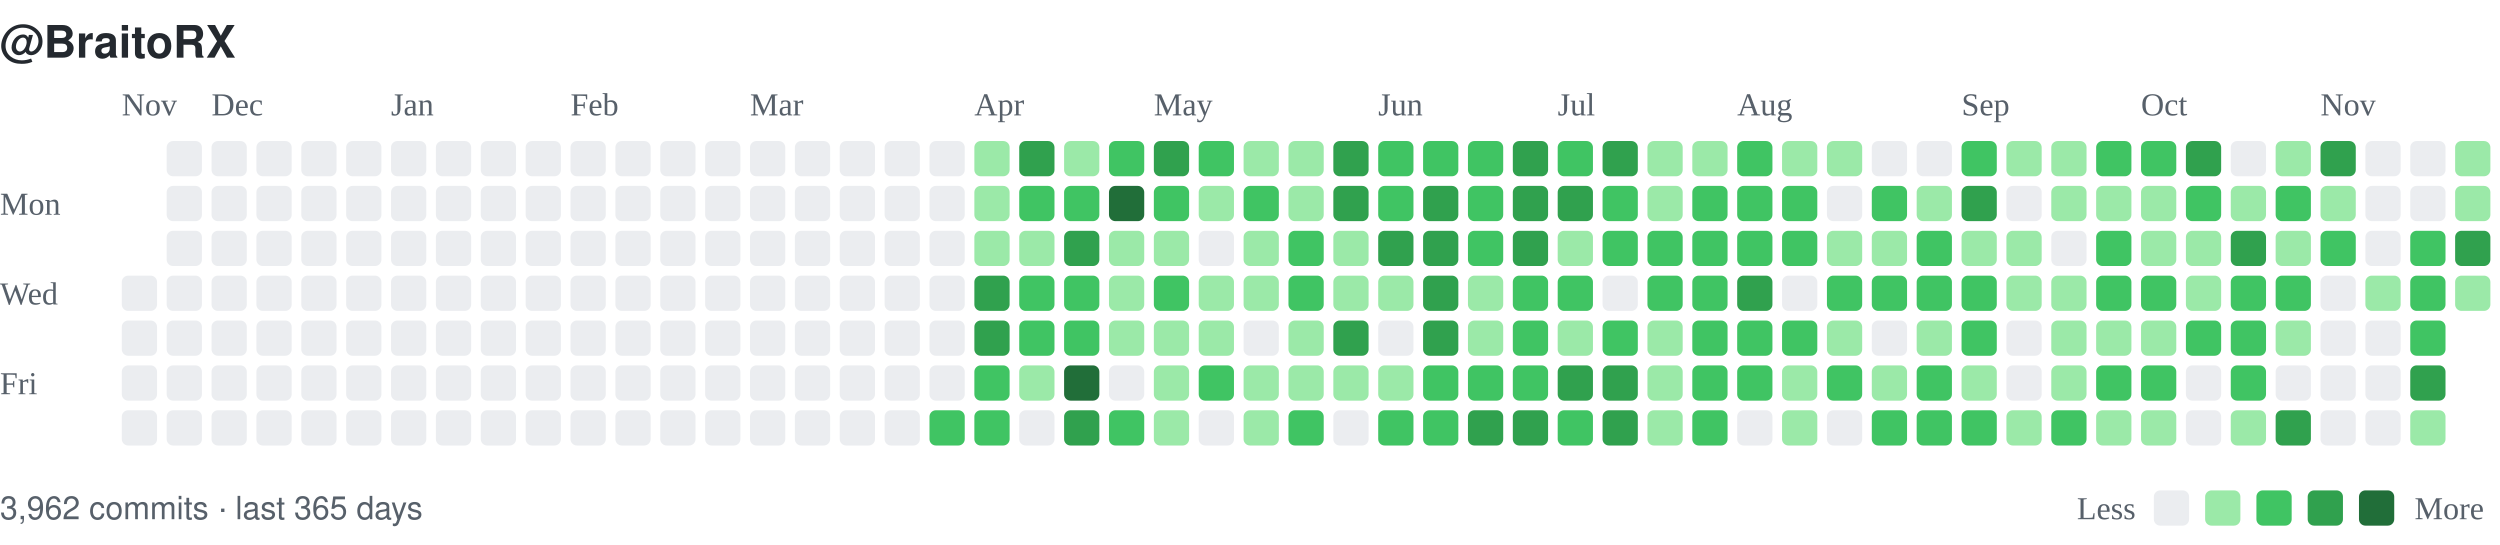
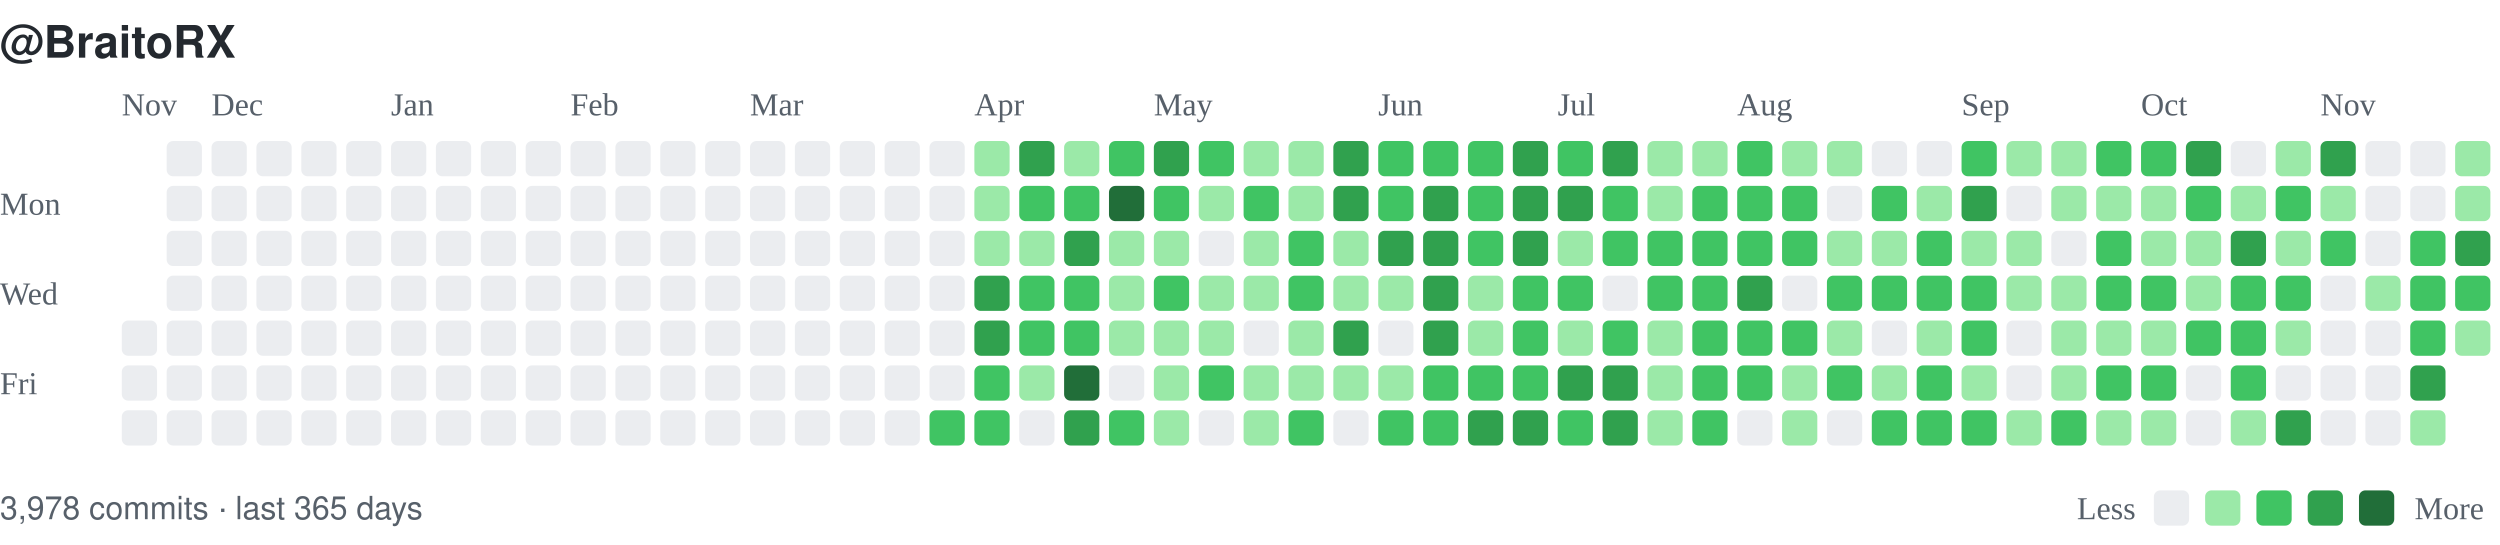
<svg xmlns="http://www.w3.org/2000/svg" width="780" height="170" viewBox="0 0 780 170" role="img">
  <text x="0" y="18" font-size="14" font-weight="600" fill="#24292f" font-family="ui-sans-serif,-apple-system,Segoe UI,Helvetica,Arial,sans-serif">@BraitoRX</text>
  <text x="0" y="67" font-size="10" fill="#57606a">Mon</text>
  <text x="0" y="95" font-size="10" fill="#57606a">Wed</text>
  <text x="0" y="123" font-size="10" fill="#57606a">Fri</text>
  <text x="38" y="36" font-size="10" fill="#57606a">Nov</text>
-   <rect x="38" y="86" width="11" height="11" rx="2" fill="#ebedf0" />
  <rect x="38" y="100" width="11" height="11" rx="2" fill="#ebedf0" />
  <rect x="38" y="114" width="11" height="11" rx="2" fill="#ebedf0" />
  <rect x="38" y="128" width="11" height="11" rx="2" fill="#ebedf0" />
  <rect x="52" y="44" width="11" height="11" rx="2" fill="#ebedf0" />
  <rect x="52" y="58" width="11" height="11" rx="2" fill="#ebedf0" />
  <rect x="52" y="72" width="11" height="11" rx="2" fill="#ebedf0" />
  <rect x="52" y="86" width="11" height="11" rx="2" fill="#ebedf0" />
  <rect x="52" y="100" width="11" height="11" rx="2" fill="#ebedf0" />
  <rect x="52" y="114" width="11" height="11" rx="2" fill="#ebedf0" />
  <rect x="52" y="128" width="11" height="11" rx="2" fill="#ebedf0" />
  <text x="66" y="36" font-size="10" fill="#57606a">Dec</text>
  <rect x="66" y="44" width="11" height="11" rx="2" fill="#ebedf0" />
  <rect x="66" y="58" width="11" height="11" rx="2" fill="#ebedf0" />
  <rect x="66" y="72" width="11" height="11" rx="2" fill="#ebedf0" />
  <rect x="66" y="86" width="11" height="11" rx="2" fill="#ebedf0" />
  <rect x="66" y="100" width="11" height="11" rx="2" fill="#ebedf0" />
  <rect x="66" y="114" width="11" height="11" rx="2" fill="#ebedf0" />
  <rect x="66" y="128" width="11" height="11" rx="2" fill="#ebedf0" />
  <rect x="80" y="44" width="11" height="11" rx="2" fill="#ebedf0" />
  <rect x="80" y="58" width="11" height="11" rx="2" fill="#ebedf0" />
  <rect x="80" y="72" width="11" height="11" rx="2" fill="#ebedf0" />
  <rect x="80" y="86" width="11" height="11" rx="2" fill="#ebedf0" />
  <rect x="80" y="100" width="11" height="11" rx="2" fill="#ebedf0" />
  <rect x="80" y="114" width="11" height="11" rx="2" fill="#ebedf0" />
  <rect x="80" y="128" width="11" height="11" rx="2" fill="#ebedf0" />
  <rect x="94" y="44" width="11" height="11" rx="2" fill="#ebedf0" />
  <rect x="94" y="58" width="11" height="11" rx="2" fill="#ebedf0" />
  <rect x="94" y="72" width="11" height="11" rx="2" fill="#ebedf0" />
  <rect x="94" y="86" width="11" height="11" rx="2" fill="#ebedf0" />
  <rect x="94" y="100" width="11" height="11" rx="2" fill="#ebedf0" />
  <rect x="94" y="114" width="11" height="11" rx="2" fill="#ebedf0" />
  <rect x="94" y="128" width="11" height="11" rx="2" fill="#ebedf0" />
  <rect x="108" y="44" width="11" height="11" rx="2" fill="#ebedf0" />
  <rect x="108" y="58" width="11" height="11" rx="2" fill="#ebedf0" />
  <rect x="108" y="72" width="11" height="11" rx="2" fill="#ebedf0" />
  <rect x="108" y="86" width="11" height="11" rx="2" fill="#ebedf0" />
  <rect x="108" y="100" width="11" height="11" rx="2" fill="#ebedf0" />
  <rect x="108" y="114" width="11" height="11" rx="2" fill="#ebedf0" />
  <rect x="108" y="128" width="11" height="11" rx="2" fill="#ebedf0" />
  <text x="122" y="36" font-size="10" fill="#57606a">Jan</text>
  <rect x="122" y="44" width="11" height="11" rx="2" fill="#ebedf0" />
  <rect x="122" y="58" width="11" height="11" rx="2" fill="#ebedf0" />
  <rect x="122" y="72" width="11" height="11" rx="2" fill="#ebedf0" />
  <rect x="122" y="86" width="11" height="11" rx="2" fill="#ebedf0" />
  <rect x="122" y="100" width="11" height="11" rx="2" fill="#ebedf0" />
  <rect x="122" y="114" width="11" height="11" rx="2" fill="#ebedf0" />
  <rect x="122" y="128" width="11" height="11" rx="2" fill="#ebedf0" />
  <rect x="136" y="44" width="11" height="11" rx="2" fill="#ebedf0" />
  <rect x="136" y="58" width="11" height="11" rx="2" fill="#ebedf0" />
  <rect x="136" y="72" width="11" height="11" rx="2" fill="#ebedf0" />
  <rect x="136" y="86" width="11" height="11" rx="2" fill="#ebedf0" />
  <rect x="136" y="100" width="11" height="11" rx="2" fill="#ebedf0" />
  <rect x="136" y="114" width="11" height="11" rx="2" fill="#ebedf0" />
  <rect x="136" y="128" width="11" height="11" rx="2" fill="#ebedf0" />
  <rect x="150" y="44" width="11" height="11" rx="2" fill="#ebedf0" />
  <rect x="150" y="58" width="11" height="11" rx="2" fill="#ebedf0" />
  <rect x="150" y="72" width="11" height="11" rx="2" fill="#ebedf0" />
  <rect x="150" y="86" width="11" height="11" rx="2" fill="#ebedf0" />
  <rect x="150" y="100" width="11" height="11" rx="2" fill="#ebedf0" />
  <rect x="150" y="114" width="11" height="11" rx="2" fill="#ebedf0" />
  <rect x="150" y="128" width="11" height="11" rx="2" fill="#ebedf0" />
  <rect x="164" y="44" width="11" height="11" rx="2" fill="#ebedf0" />
  <rect x="164" y="58" width="11" height="11" rx="2" fill="#ebedf0" />
  <rect x="164" y="72" width="11" height="11" rx="2" fill="#ebedf0" />
  <rect x="164" y="86" width="11" height="11" rx="2" fill="#ebedf0" />
  <rect x="164" y="100" width="11" height="11" rx="2" fill="#ebedf0" />
  <rect x="164" y="114" width="11" height="11" rx="2" fill="#ebedf0" />
  <rect x="164" y="128" width="11" height="11" rx="2" fill="#ebedf0" />
  <text x="178" y="36" font-size="10" fill="#57606a">Feb</text>
  <rect x="178" y="44" width="11" height="11" rx="2" fill="#ebedf0" />
  <rect x="178" y="58" width="11" height="11" rx="2" fill="#ebedf0" />
  <rect x="178" y="72" width="11" height="11" rx="2" fill="#ebedf0" />
  <rect x="178" y="86" width="11" height="11" rx="2" fill="#ebedf0" />
  <rect x="178" y="100" width="11" height="11" rx="2" fill="#ebedf0" />
  <rect x="178" y="114" width="11" height="11" rx="2" fill="#ebedf0" />
  <rect x="178" y="128" width="11" height="11" rx="2" fill="#ebedf0" />
  <rect x="192" y="44" width="11" height="11" rx="2" fill="#ebedf0" />
  <rect x="192" y="58" width="11" height="11" rx="2" fill="#ebedf0" />
  <rect x="192" y="72" width="11" height="11" rx="2" fill="#ebedf0" />
  <rect x="192" y="86" width="11" height="11" rx="2" fill="#ebedf0" />
  <rect x="192" y="100" width="11" height="11" rx="2" fill="#ebedf0" />
  <rect x="192" y="114" width="11" height="11" rx="2" fill="#ebedf0" />
  <rect x="192" y="128" width="11" height="11" rx="2" fill="#ebedf0" />
  <rect x="206" y="44" width="11" height="11" rx="2" fill="#ebedf0" />
  <rect x="206" y="58" width="11" height="11" rx="2" fill="#ebedf0" />
  <rect x="206" y="72" width="11" height="11" rx="2" fill="#ebedf0" />
  <rect x="206" y="86" width="11" height="11" rx="2" fill="#ebedf0" />
  <rect x="206" y="100" width="11" height="11" rx="2" fill="#ebedf0" />
  <rect x="206" y="114" width="11" height="11" rx="2" fill="#ebedf0" />
  <rect x="206" y="128" width="11" height="11" rx="2" fill="#ebedf0" />
  <rect x="220" y="44" width="11" height="11" rx="2" fill="#ebedf0" />
  <rect x="220" y="58" width="11" height="11" rx="2" fill="#ebedf0" />
  <rect x="220" y="72" width="11" height="11" rx="2" fill="#ebedf0" />
  <rect x="220" y="86" width="11" height="11" rx="2" fill="#ebedf0" />
  <rect x="220" y="100" width="11" height="11" rx="2" fill="#ebedf0" />
  <rect x="220" y="114" width="11" height="11" rx="2" fill="#ebedf0" />
  <rect x="220" y="128" width="11" height="11" rx="2" fill="#ebedf0" />
  <text x="234" y="36" font-size="10" fill="#57606a">Mar</text>
  <rect x="234" y="44" width="11" height="11" rx="2" fill="#ebedf0" />
  <rect x="234" y="58" width="11" height="11" rx="2" fill="#ebedf0" />
  <rect x="234" y="72" width="11" height="11" rx="2" fill="#ebedf0" />
  <rect x="234" y="86" width="11" height="11" rx="2" fill="#ebedf0" />
  <rect x="234" y="100" width="11" height="11" rx="2" fill="#ebedf0" />
  <rect x="234" y="114" width="11" height="11" rx="2" fill="#ebedf0" />
  <rect x="234" y="128" width="11" height="11" rx="2" fill="#ebedf0" />
  <rect x="248" y="44" width="11" height="11" rx="2" fill="#ebedf0" />
  <rect x="248" y="58" width="11" height="11" rx="2" fill="#ebedf0" />
  <rect x="248" y="72" width="11" height="11" rx="2" fill="#ebedf0" />
  <rect x="248" y="86" width="11" height="11" rx="2" fill="#ebedf0" />
  <rect x="248" y="100" width="11" height="11" rx="2" fill="#ebedf0" />
  <rect x="248" y="114" width="11" height="11" rx="2" fill="#ebedf0" />
  <rect x="248" y="128" width="11" height="11" rx="2" fill="#ebedf0" />
  <rect x="262" y="44" width="11" height="11" rx="2" fill="#ebedf0" />
  <rect x="262" y="58" width="11" height="11" rx="2" fill="#ebedf0" />
  <rect x="262" y="72" width="11" height="11" rx="2" fill="#ebedf0" />
  <rect x="262" y="86" width="11" height="11" rx="2" fill="#ebedf0" />
  <rect x="262" y="100" width="11" height="11" rx="2" fill="#ebedf0" />
  <rect x="262" y="114" width="11" height="11" rx="2" fill="#ebedf0" />
  <rect x="262" y="128" width="11" height="11" rx="2" fill="#ebedf0" />
  <rect x="276" y="44" width="11" height="11" rx="2" fill="#ebedf0" />
  <rect x="276" y="58" width="11" height="11" rx="2" fill="#ebedf0" />
  <rect x="276" y="72" width="11" height="11" rx="2" fill="#ebedf0" />
  <rect x="276" y="86" width="11" height="11" rx="2" fill="#ebedf0" />
  <rect x="276" y="100" width="11" height="11" rx="2" fill="#ebedf0" />
  <rect x="276" y="114" width="11" height="11" rx="2" fill="#ebedf0" />
  <rect x="276" y="128" width="11" height="11" rx="2" fill="#ebedf0" />
  <rect x="290" y="44" width="11" height="11" rx="2" fill="#ebedf0" />
  <rect x="290" y="58" width="11" height="11" rx="2" fill="#ebedf0" />
  <rect x="290" y="72" width="11" height="11" rx="2" fill="#ebedf0" />
  <rect x="290" y="86" width="11" height="11" rx="2" fill="#ebedf0" />
  <rect x="290" y="100" width="11" height="11" rx="2" fill="#ebedf0" />
  <rect x="290" y="114" width="11" height="11" rx="2" fill="#ebedf0" />
  <rect x="290" y="128" width="11" height="11" rx="2" fill="#40c463" />
  <text x="304" y="36" font-size="10" fill="#57606a">Apr</text>
  <rect x="304" y="44" width="11" height="11" rx="2" fill="#9be9a8" />
  <rect x="304" y="58" width="11" height="11" rx="2" fill="#9be9a8" />
  <rect x="304" y="72" width="11" height="11" rx="2" fill="#9be9a8" />
  <rect x="304" y="86" width="11" height="11" rx="2" fill="#30a14e" />
  <rect x="304" y="100" width="11" height="11" rx="2" fill="#30a14e" />
  <rect x="304" y="114" width="11" height="11" rx="2" fill="#40c463" />
  <rect x="304" y="128" width="11" height="11" rx="2" fill="#40c463" />
  <rect x="318" y="44" width="11" height="11" rx="2" fill="#30a14e" />
  <rect x="318" y="58" width="11" height="11" rx="2" fill="#40c463" />
  <rect x="318" y="72" width="11" height="11" rx="2" fill="#9be9a8" />
  <rect x="318" y="86" width="11" height="11" rx="2" fill="#40c463" />
  <rect x="318" y="100" width="11" height="11" rx="2" fill="#40c463" />
  <rect x="318" y="114" width="11" height="11" rx="2" fill="#9be9a8" />
  <rect x="318" y="128" width="11" height="11" rx="2" fill="#ebedf0" />
  <rect x="332" y="44" width="11" height="11" rx="2" fill="#9be9a8" />
  <rect x="332" y="58" width="11" height="11" rx="2" fill="#40c463" />
  <rect x="332" y="72" width="11" height="11" rx="2" fill="#30a14e" />
  <rect x="332" y="86" width="11" height="11" rx="2" fill="#40c463" />
  <rect x="332" y="100" width="11" height="11" rx="2" fill="#40c463" />
  <rect x="332" y="114" width="11" height="11" rx="2" fill="#216e39" />
  <rect x="332" y="128" width="11" height="11" rx="2" fill="#30a14e" />
  <rect x="346" y="44" width="11" height="11" rx="2" fill="#40c463" />
  <rect x="346" y="58" width="11" height="11" rx="2" fill="#216e39" />
  <rect x="346" y="72" width="11" height="11" rx="2" fill="#9be9a8" />
  <rect x="346" y="86" width="11" height="11" rx="2" fill="#9be9a8" />
  <rect x="346" y="100" width="11" height="11" rx="2" fill="#9be9a8" />
  <rect x="346" y="114" width="11" height="11" rx="2" fill="#ebedf0" />
  <rect x="346" y="128" width="11" height="11" rx="2" fill="#40c463" />
  <text x="360" y="36" font-size="10" fill="#57606a">May</text>
  <rect x="360" y="44" width="11" height="11" rx="2" fill="#30a14e" />
  <rect x="360" y="58" width="11" height="11" rx="2" fill="#40c463" />
  <rect x="360" y="72" width="11" height="11" rx="2" fill="#9be9a8" />
  <rect x="360" y="86" width="11" height="11" rx="2" fill="#40c463" />
  <rect x="360" y="100" width="11" height="11" rx="2" fill="#9be9a8" />
  <rect x="360" y="114" width="11" height="11" rx="2" fill="#9be9a8" />
  <rect x="360" y="128" width="11" height="11" rx="2" fill="#9be9a8" />
  <rect x="374" y="44" width="11" height="11" rx="2" fill="#40c463" />
  <rect x="374" y="58" width="11" height="11" rx="2" fill="#9be9a8" />
  <rect x="374" y="72" width="11" height="11" rx="2" fill="#ebedf0" />
  <rect x="374" y="86" width="11" height="11" rx="2" fill="#9be9a8" />
  <rect x="374" y="100" width="11" height="11" rx="2" fill="#9be9a8" />
  <rect x="374" y="114" width="11" height="11" rx="2" fill="#40c463" />
  <rect x="374" y="128" width="11" height="11" rx="2" fill="#ebedf0" />
  <rect x="388" y="44" width="11" height="11" rx="2" fill="#9be9a8" />
  <rect x="388" y="58" width="11" height="11" rx="2" fill="#40c463" />
  <rect x="388" y="72" width="11" height="11" rx="2" fill="#9be9a8" />
  <rect x="388" y="86" width="11" height="11" rx="2" fill="#9be9a8" />
  <rect x="388" y="100" width="11" height="11" rx="2" fill="#ebedf0" />
  <rect x="388" y="114" width="11" height="11" rx="2" fill="#9be9a8" />
  <rect x="388" y="128" width="11" height="11" rx="2" fill="#9be9a8" />
  <rect x="402" y="44" width="11" height="11" rx="2" fill="#9be9a8" />
  <rect x="402" y="58" width="11" height="11" rx="2" fill="#9be9a8" />
  <rect x="402" y="72" width="11" height="11" rx="2" fill="#40c463" />
  <rect x="402" y="86" width="11" height="11" rx="2" fill="#40c463" />
  <rect x="402" y="100" width="11" height="11" rx="2" fill="#9be9a8" />
  <rect x="402" y="114" width="11" height="11" rx="2" fill="#9be9a8" />
  <rect x="402" y="128" width="11" height="11" rx="2" fill="#40c463" />
  <rect x="416" y="44" width="11" height="11" rx="2" fill="#30a14e" />
  <rect x="416" y="58" width="11" height="11" rx="2" fill="#30a14e" />
  <rect x="416" y="72" width="11" height="11" rx="2" fill="#9be9a8" />
  <rect x="416" y="86" width="11" height="11" rx="2" fill="#9be9a8" />
  <rect x="416" y="100" width="11" height="11" rx="2" fill="#30a14e" />
  <rect x="416" y="114" width="11" height="11" rx="2" fill="#9be9a8" />
  <rect x="416" y="128" width="11" height="11" rx="2" fill="#ebedf0" />
  <text x="430" y="36" font-size="10" fill="#57606a">Jun</text>
  <rect x="430" y="44" width="11" height="11" rx="2" fill="#40c463" />
  <rect x="430" y="58" width="11" height="11" rx="2" fill="#40c463" />
  <rect x="430" y="72" width="11" height="11" rx="2" fill="#30a14e" />
  <rect x="430" y="86" width="11" height="11" rx="2" fill="#9be9a8" />
  <rect x="430" y="100" width="11" height="11" rx="2" fill="#ebedf0" />
  <rect x="430" y="114" width="11" height="11" rx="2" fill="#9be9a8" />
  <rect x="430" y="128" width="11" height="11" rx="2" fill="#40c463" />
  <rect x="444" y="44" width="11" height="11" rx="2" fill="#40c463" />
  <rect x="444" y="58" width="11" height="11" rx="2" fill="#30a14e" />
  <rect x="444" y="72" width="11" height="11" rx="2" fill="#30a14e" />
  <rect x="444" y="86" width="11" height="11" rx="2" fill="#30a14e" />
  <rect x="444" y="100" width="11" height="11" rx="2" fill="#30a14e" />
  <rect x="444" y="114" width="11" height="11" rx="2" fill="#40c463" />
  <rect x="444" y="128" width="11" height="11" rx="2" fill="#40c463" />
  <rect x="458" y="44" width="11" height="11" rx="2" fill="#40c463" />
  <rect x="458" y="58" width="11" height="11" rx="2" fill="#40c463" />
  <rect x="458" y="72" width="11" height="11" rx="2" fill="#40c463" />
  <rect x="458" y="86" width="11" height="11" rx="2" fill="#9be9a8" />
  <rect x="458" y="100" width="11" height="11" rx="2" fill="#9be9a8" />
  <rect x="458" y="114" width="11" height="11" rx="2" fill="#40c463" />
  <rect x="458" y="128" width="11" height="11" rx="2" fill="#30a14e" />
  <rect x="472" y="44" width="11" height="11" rx="2" fill="#30a14e" />
  <rect x="472" y="58" width="11" height="11" rx="2" fill="#30a14e" />
  <rect x="472" y="72" width="11" height="11" rx="2" fill="#30a14e" />
  <rect x="472" y="86" width="11" height="11" rx="2" fill="#40c463" />
  <rect x="472" y="100" width="11" height="11" rx="2" fill="#40c463" />
  <rect x="472" y="114" width="11" height="11" rx="2" fill="#40c463" />
  <rect x="472" y="128" width="11" height="11" rx="2" fill="#30a14e" />
  <text x="486" y="36" font-size="10" fill="#57606a">Jul</text>
  <rect x="486" y="44" width="11" height="11" rx="2" fill="#40c463" />
  <rect x="486" y="58" width="11" height="11" rx="2" fill="#30a14e" />
  <rect x="486" y="72" width="11" height="11" rx="2" fill="#9be9a8" />
  <rect x="486" y="86" width="11" height="11" rx="2" fill="#40c463" />
  <rect x="486" y="100" width="11" height="11" rx="2" fill="#9be9a8" />
  <rect x="486" y="114" width="11" height="11" rx="2" fill="#30a14e" />
  <rect x="486" y="128" width="11" height="11" rx="2" fill="#40c463" />
  <rect x="500" y="44" width="11" height="11" rx="2" fill="#30a14e" />
  <rect x="500" y="58" width="11" height="11" rx="2" fill="#40c463" />
  <rect x="500" y="72" width="11" height="11" rx="2" fill="#40c463" />
  <rect x="500" y="86" width="11" height="11" rx="2" fill="#ebedf0" />
  <rect x="500" y="100" width="11" height="11" rx="2" fill="#40c463" />
  <rect x="500" y="114" width="11" height="11" rx="2" fill="#30a14e" />
  <rect x="500" y="128" width="11" height="11" rx="2" fill="#30a14e" />
  <rect x="514" y="44" width="11" height="11" rx="2" fill="#9be9a8" />
  <rect x="514" y="58" width="11" height="11" rx="2" fill="#9be9a8" />
  <rect x="514" y="72" width="11" height="11" rx="2" fill="#40c463" />
  <rect x="514" y="86" width="11" height="11" rx="2" fill="#40c463" />
  <rect x="514" y="100" width="11" height="11" rx="2" fill="#9be9a8" />
  <rect x="514" y="114" width="11" height="11" rx="2" fill="#9be9a8" />
  <rect x="514" y="128" width="11" height="11" rx="2" fill="#9be9a8" />
  <rect x="528" y="44" width="11" height="11" rx="2" fill="#9be9a8" />
  <rect x="528" y="58" width="11" height="11" rx="2" fill="#40c463" />
  <rect x="528" y="72" width="11" height="11" rx="2" fill="#40c463" />
  <rect x="528" y="86" width="11" height="11" rx="2" fill="#40c463" />
  <rect x="528" y="100" width="11" height="11" rx="2" fill="#40c463" />
  <rect x="528" y="114" width="11" height="11" rx="2" fill="#40c463" />
  <rect x="528" y="128" width="11" height="11" rx="2" fill="#40c463" />
  <text x="542" y="36" font-size="10" fill="#57606a">Aug</text>
  <rect x="542" y="44" width="11" height="11" rx="2" fill="#40c463" />
  <rect x="542" y="58" width="11" height="11" rx="2" fill="#40c463" />
  <rect x="542" y="72" width="11" height="11" rx="2" fill="#40c463" />
  <rect x="542" y="86" width="11" height="11" rx="2" fill="#30a14e" />
  <rect x="542" y="100" width="11" height="11" rx="2" fill="#40c463" />
  <rect x="542" y="114" width="11" height="11" rx="2" fill="#40c463" />
  <rect x="542" y="128" width="11" height="11" rx="2" fill="#ebedf0" />
  <rect x="556" y="44" width="11" height="11" rx="2" fill="#9be9a8" />
  <rect x="556" y="58" width="11" height="11" rx="2" fill="#40c463" />
  <rect x="556" y="72" width="11" height="11" rx="2" fill="#40c463" />
  <rect x="556" y="86" width="11" height="11" rx="2" fill="#ebedf0" />
  <rect x="556" y="100" width="11" height="11" rx="2" fill="#40c463" />
  <rect x="556" y="114" width="11" height="11" rx="2" fill="#9be9a8" />
  <rect x="556" y="128" width="11" height="11" rx="2" fill="#9be9a8" />
  <rect x="570" y="44" width="11" height="11" rx="2" fill="#9be9a8" />
  <rect x="570" y="58" width="11" height="11" rx="2" fill="#ebedf0" />
  <rect x="570" y="72" width="11" height="11" rx="2" fill="#9be9a8" />
  <rect x="570" y="86" width="11" height="11" rx="2" fill="#40c463" />
  <rect x="570" y="100" width="11" height="11" rx="2" fill="#9be9a8" />
  <rect x="570" y="114" width="11" height="11" rx="2" fill="#40c463" />
  <rect x="570" y="128" width="11" height="11" rx="2" fill="#ebedf0" />
  <rect x="584" y="44" width="11" height="11" rx="2" fill="#ebedf0" />
  <rect x="584" y="58" width="11" height="11" rx="2" fill="#40c463" />
  <rect x="584" y="72" width="11" height="11" rx="2" fill="#9be9a8" />
  <rect x="584" y="86" width="11" height="11" rx="2" fill="#40c463" />
  <rect x="584" y="100" width="11" height="11" rx="2" fill="#ebedf0" />
  <rect x="584" y="114" width="11" height="11" rx="2" fill="#9be9a8" />
  <rect x="584" y="128" width="11" height="11" rx="2" fill="#40c463" />
  <rect x="598" y="44" width="11" height="11" rx="2" fill="#ebedf0" />
  <rect x="598" y="58" width="11" height="11" rx="2" fill="#9be9a8" />
  <rect x="598" y="72" width="11" height="11" rx="2" fill="#40c463" />
  <rect x="598" y="86" width="11" height="11" rx="2" fill="#40c463" />
  <rect x="598" y="100" width="11" height="11" rx="2" fill="#9be9a8" />
  <rect x="598" y="114" width="11" height="11" rx="2" fill="#40c463" />
  <rect x="598" y="128" width="11" height="11" rx="2" fill="#40c463" />
  <text x="612" y="36" font-size="10" fill="#57606a">Sep</text>
  <rect x="612" y="44" width="11" height="11" rx="2" fill="#40c463" />
  <rect x="612" y="58" width="11" height="11" rx="2" fill="#30a14e" />
  <rect x="612" y="72" width="11" height="11" rx="2" fill="#9be9a8" />
  <rect x="612" y="86" width="11" height="11" rx="2" fill="#40c463" />
  <rect x="612" y="100" width="11" height="11" rx="2" fill="#40c463" />
  <rect x="612" y="114" width="11" height="11" rx="2" fill="#9be9a8" />
  <rect x="612" y="128" width="11" height="11" rx="2" fill="#40c463" />
  <rect x="626" y="44" width="11" height="11" rx="2" fill="#9be9a8" />
  <rect x="626" y="58" width="11" height="11" rx="2" fill="#ebedf0" />
  <rect x="626" y="72" width="11" height="11" rx="2" fill="#9be9a8" />
  <rect x="626" y="86" width="11" height="11" rx="2" fill="#9be9a8" />
  <rect x="626" y="100" width="11" height="11" rx="2" fill="#ebedf0" />
  <rect x="626" y="114" width="11" height="11" rx="2" fill="#ebedf0" />
  <rect x="626" y="128" width="11" height="11" rx="2" fill="#9be9a8" />
  <rect x="640" y="44" width="11" height="11" rx="2" fill="#9be9a8" />
  <rect x="640" y="58" width="11" height="11" rx="2" fill="#9be9a8" />
  <rect x="640" y="72" width="11" height="11" rx="2" fill="#ebedf0" />
  <rect x="640" y="86" width="11" height="11" rx="2" fill="#9be9a8" />
  <rect x="640" y="100" width="11" height="11" rx="2" fill="#9be9a8" />
  <rect x="640" y="114" width="11" height="11" rx="2" fill="#9be9a8" />
  <rect x="640" y="128" width="11" height="11" rx="2" fill="#40c463" />
  <rect x="654" y="44" width="11" height="11" rx="2" fill="#40c463" />
  <rect x="654" y="58" width="11" height="11" rx="2" fill="#9be9a8" />
  <rect x="654" y="72" width="11" height="11" rx="2" fill="#40c463" />
  <rect x="654" y="86" width="11" height="11" rx="2" fill="#40c463" />
  <rect x="654" y="100" width="11" height="11" rx="2" fill="#9be9a8" />
  <rect x="654" y="114" width="11" height="11" rx="2" fill="#40c463" />
  <rect x="654" y="128" width="11" height="11" rx="2" fill="#9be9a8" />
  <text x="668" y="36" font-size="10" fill="#57606a">Oct</text>
  <rect x="668" y="44" width="11" height="11" rx="2" fill="#40c463" />
  <rect x="668" y="58" width="11" height="11" rx="2" fill="#9be9a8" />
  <rect x="668" y="72" width="11" height="11" rx="2" fill="#9be9a8" />
  <rect x="668" y="86" width="11" height="11" rx="2" fill="#40c463" />
  <rect x="668" y="100" width="11" height="11" rx="2" fill="#9be9a8" />
  <rect x="668" y="114" width="11" height="11" rx="2" fill="#40c463" />
  <rect x="668" y="128" width="11" height="11" rx="2" fill="#9be9a8" />
  <rect x="682" y="44" width="11" height="11" rx="2" fill="#30a14e" />
  <rect x="682" y="58" width="11" height="11" rx="2" fill="#40c463" />
  <rect x="682" y="72" width="11" height="11" rx="2" fill="#9be9a8" />
  <rect x="682" y="86" width="11" height="11" rx="2" fill="#9be9a8" />
  <rect x="682" y="100" width="11" height="11" rx="2" fill="#40c463" />
  <rect x="682" y="114" width="11" height="11" rx="2" fill="#ebedf0" />
  <rect x="682" y="128" width="11" height="11" rx="2" fill="#ebedf0" />
  <rect x="696" y="44" width="11" height="11" rx="2" fill="#ebedf0" />
  <rect x="696" y="58" width="11" height="11" rx="2" fill="#9be9a8" />
  <rect x="696" y="72" width="11" height="11" rx="2" fill="#30a14e" />
  <rect x="696" y="86" width="11" height="11" rx="2" fill="#40c463" />
  <rect x="696" y="100" width="11" height="11" rx="2" fill="#40c463" />
  <rect x="696" y="114" width="11" height="11" rx="2" fill="#40c463" />
  <rect x="696" y="128" width="11" height="11" rx="2" fill="#9be9a8" />
  <rect x="710" y="44" width="11" height="11" rx="2" fill="#9be9a8" />
  <rect x="710" y="58" width="11" height="11" rx="2" fill="#40c463" />
  <rect x="710" y="72" width="11" height="11" rx="2" fill="#9be9a8" />
  <rect x="710" y="86" width="11" height="11" rx="2" fill="#40c463" />
  <rect x="710" y="100" width="11" height="11" rx="2" fill="#9be9a8" />
  <rect x="710" y="114" width="11" height="11" rx="2" fill="#ebedf0" />
  <rect x="710" y="128" width="11" height="11" rx="2" fill="#30a14e" />
  <text x="724" y="36" font-size="10" fill="#57606a">Nov</text>
  <rect x="724" y="44" width="11" height="11" rx="2" fill="#30a14e" />
  <rect x="724" y="58" width="11" height="11" rx="2" fill="#9be9a8" />
  <rect x="724" y="72" width="11" height="11" rx="2" fill="#40c463" />
  <rect x="724" y="86" width="11" height="11" rx="2" fill="#ebedf0" />
  <rect x="724" y="100" width="11" height="11" rx="2" fill="#ebedf0" />
  <rect x="724" y="114" width="11" height="11" rx="2" fill="#ebedf0" />
  <rect x="724" y="128" width="11" height="11" rx="2" fill="#ebedf0" />
  <rect x="738" y="44" width="11" height="11" rx="2" fill="#ebedf0" />
  <rect x="738" y="58" width="11" height="11" rx="2" fill="#ebedf0" />
  <rect x="738" y="72" width="11" height="11" rx="2" fill="#ebedf0" />
  <rect x="738" y="86" width="11" height="11" rx="2" fill="#9be9a8" />
  <rect x="738" y="100" width="11" height="11" rx="2" fill="#ebedf0" />
  <rect x="738" y="114" width="11" height="11" rx="2" fill="#ebedf0" />
  <rect x="738" y="128" width="11" height="11" rx="2" fill="#ebedf0" />
  <rect x="752" y="44" width="11" height="11" rx="2" fill="#ebedf0" />
  <rect x="752" y="58" width="11" height="11" rx="2" fill="#ebedf0" />
  <rect x="752" y="72" width="11" height="11" rx="2" fill="#40c463" />
  <rect x="752" y="86" width="11" height="11" rx="2" fill="#40c463" />
  <rect x="752" y="100" width="11" height="11" rx="2" fill="#40c463" />
  <rect x="752" y="114" width="11" height="11" rx="2" fill="#30a14e" />
  <rect x="752" y="128" width="11" height="11" rx="2" fill="#9be9a8" />
  <rect x="766" y="44" width="11" height="11" rx="2" fill="#9be9a8" />
  <rect x="766" y="58" width="11" height="11" rx="2" fill="#9be9a8" />
  <rect x="766" y="72" width="11" height="11" rx="2" fill="#30a14e" />
-   <rect x="766" y="86" width="11" height="11" rx="2" fill="#9be9a8" />
+   <rect x="766" y="86" width="11" height="11" rx="2" fill="#40c463" />
+   <rect x="766" y="100" width="11" height="11" rx="2" fill="#9be9a8" />
  <text x="648" y="162" font-size="10" fill="#57606a">Less</text>
  <rect x="672" y="153" width="11" height="11" rx="2" fill="#ebedf0" />
  <rect x="688" y="153" width="11" height="11" rx="2" fill="#9be9a8" />
  <rect x="704" y="153" width="11" height="11" rx="2" fill="#40c463" />
  <rect x="720" y="153" width="11" height="11" rx="2" fill="#30a14e" />
  <rect x="736" y="153" width="11" height="11" rx="2" fill="#216e39" />
  <text x="775" y="162" font-size="10" fill="#57606a" text-anchor="end">More</text>
-   <text x="0" y="162" font-size="10" fill="#57606a" font-family="ui-sans-serif,-apple-system,Segoe UI,Helvetica,Arial,sans-serif">3,962 commits · last 365 days</text>
+   <text x="0" y="162" font-size="10" fill="#57606a" font-family="ui-sans-serif,-apple-system,Segoe UI,Helvetica,Arial,sans-serif">3,978 commits · last 365 days</text>
</svg>
